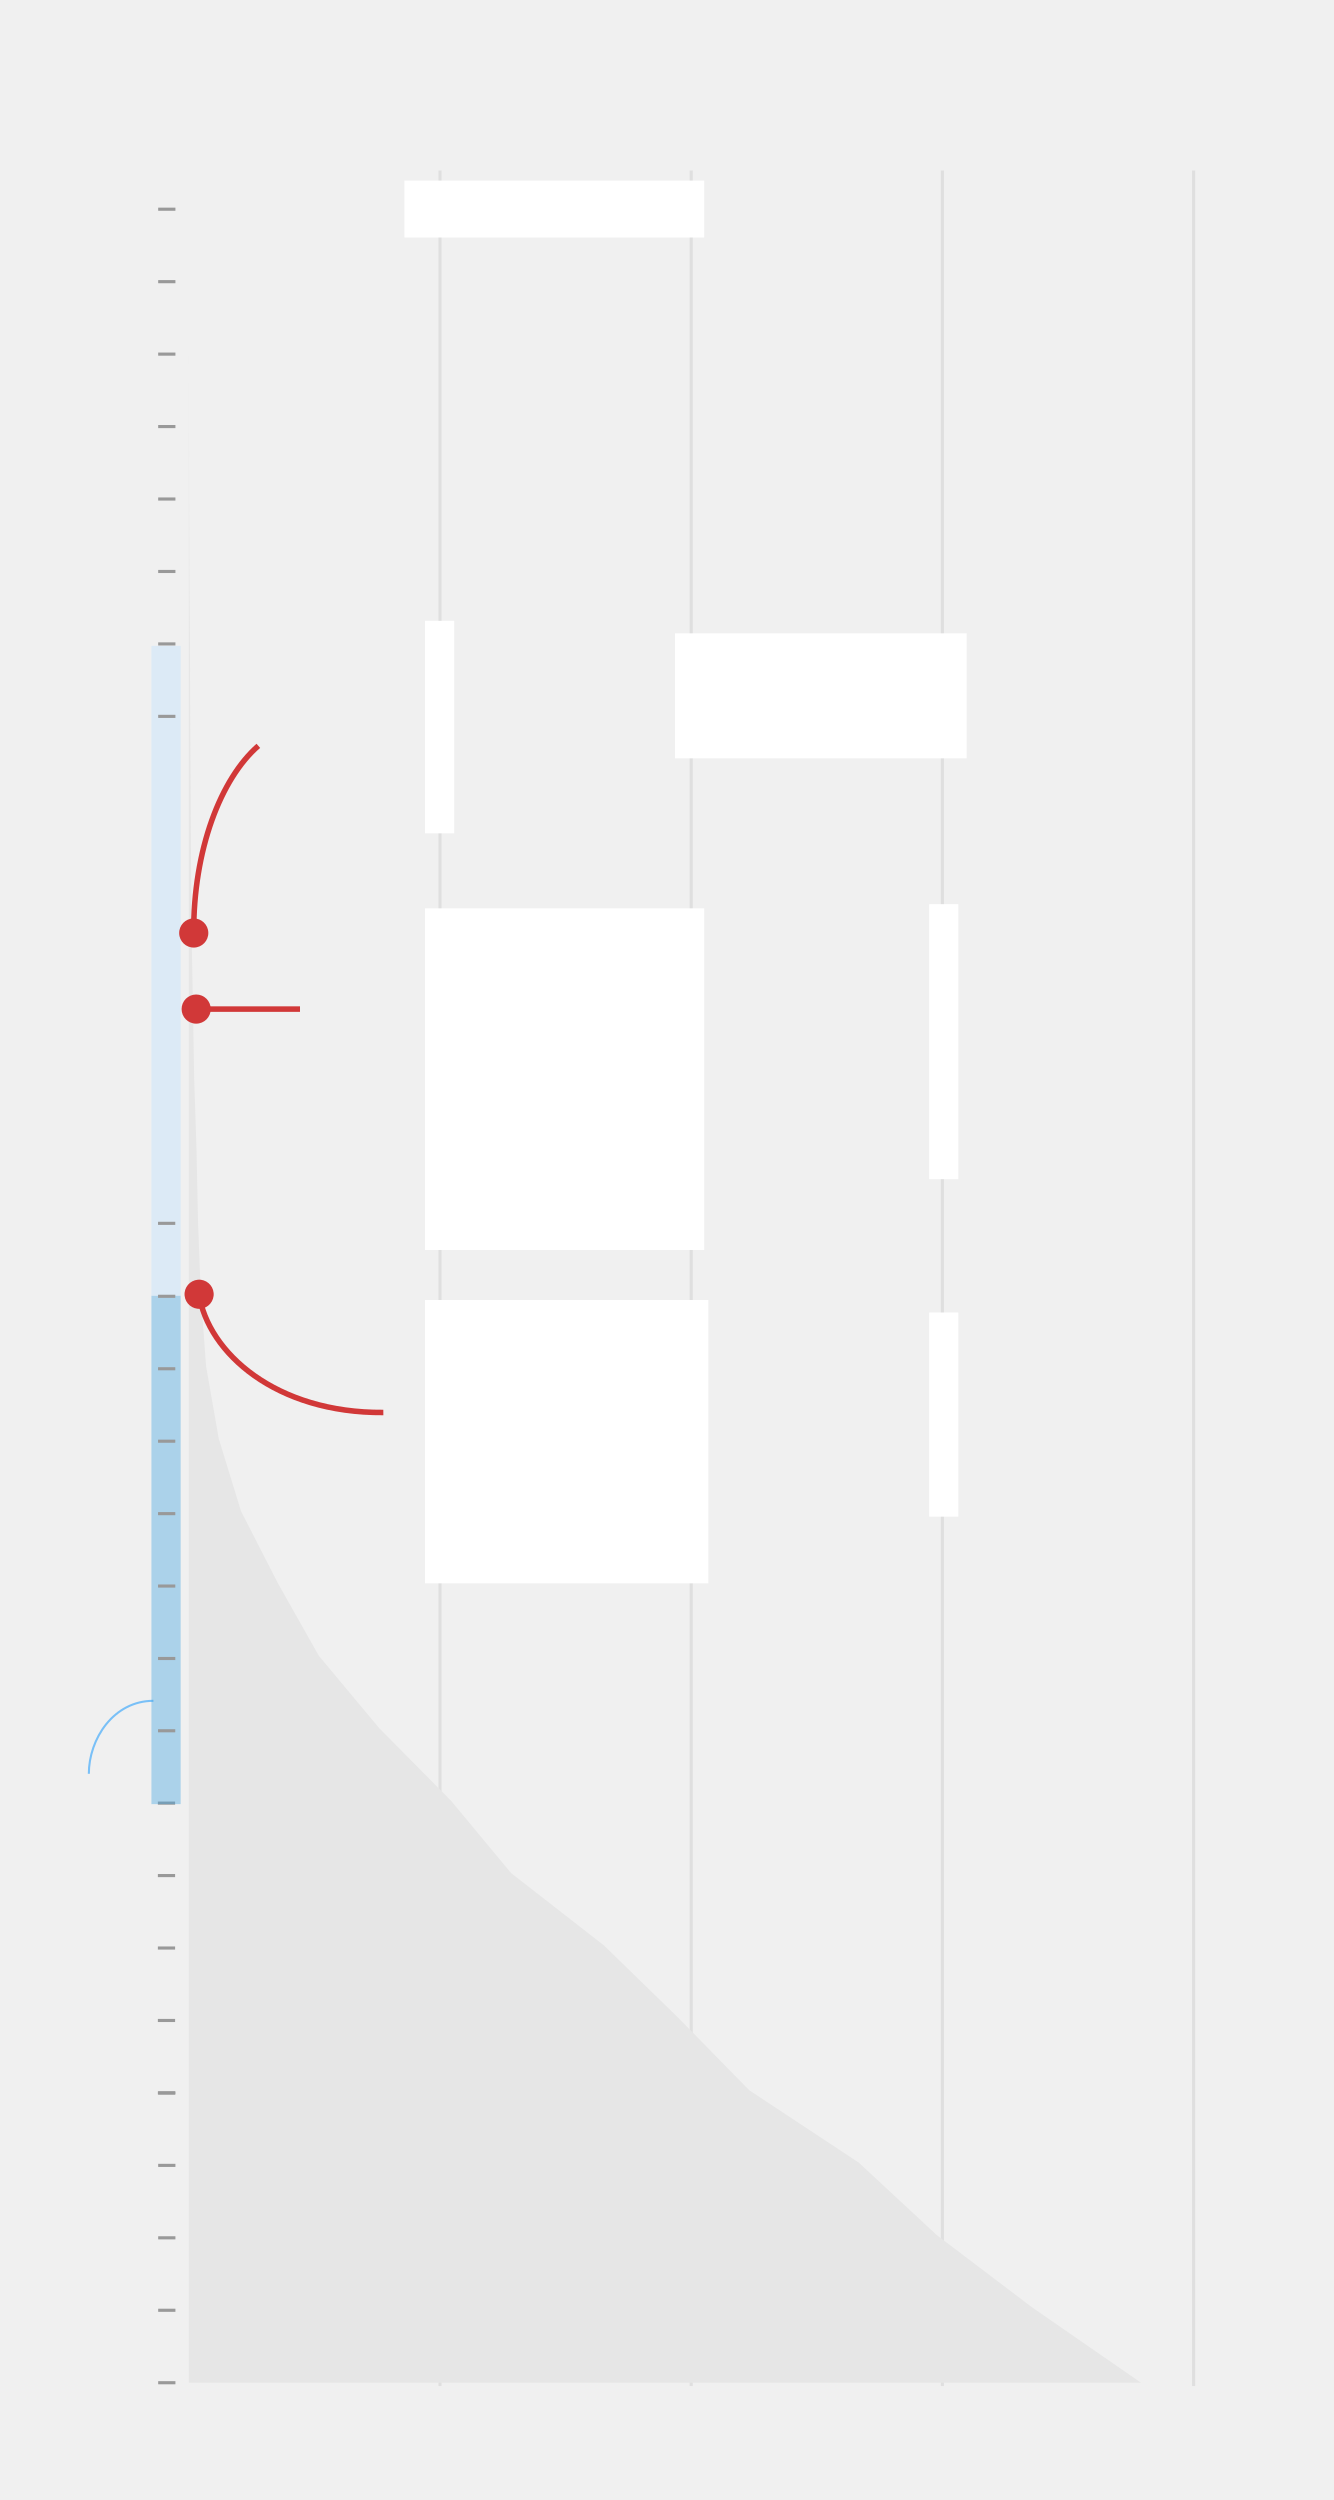
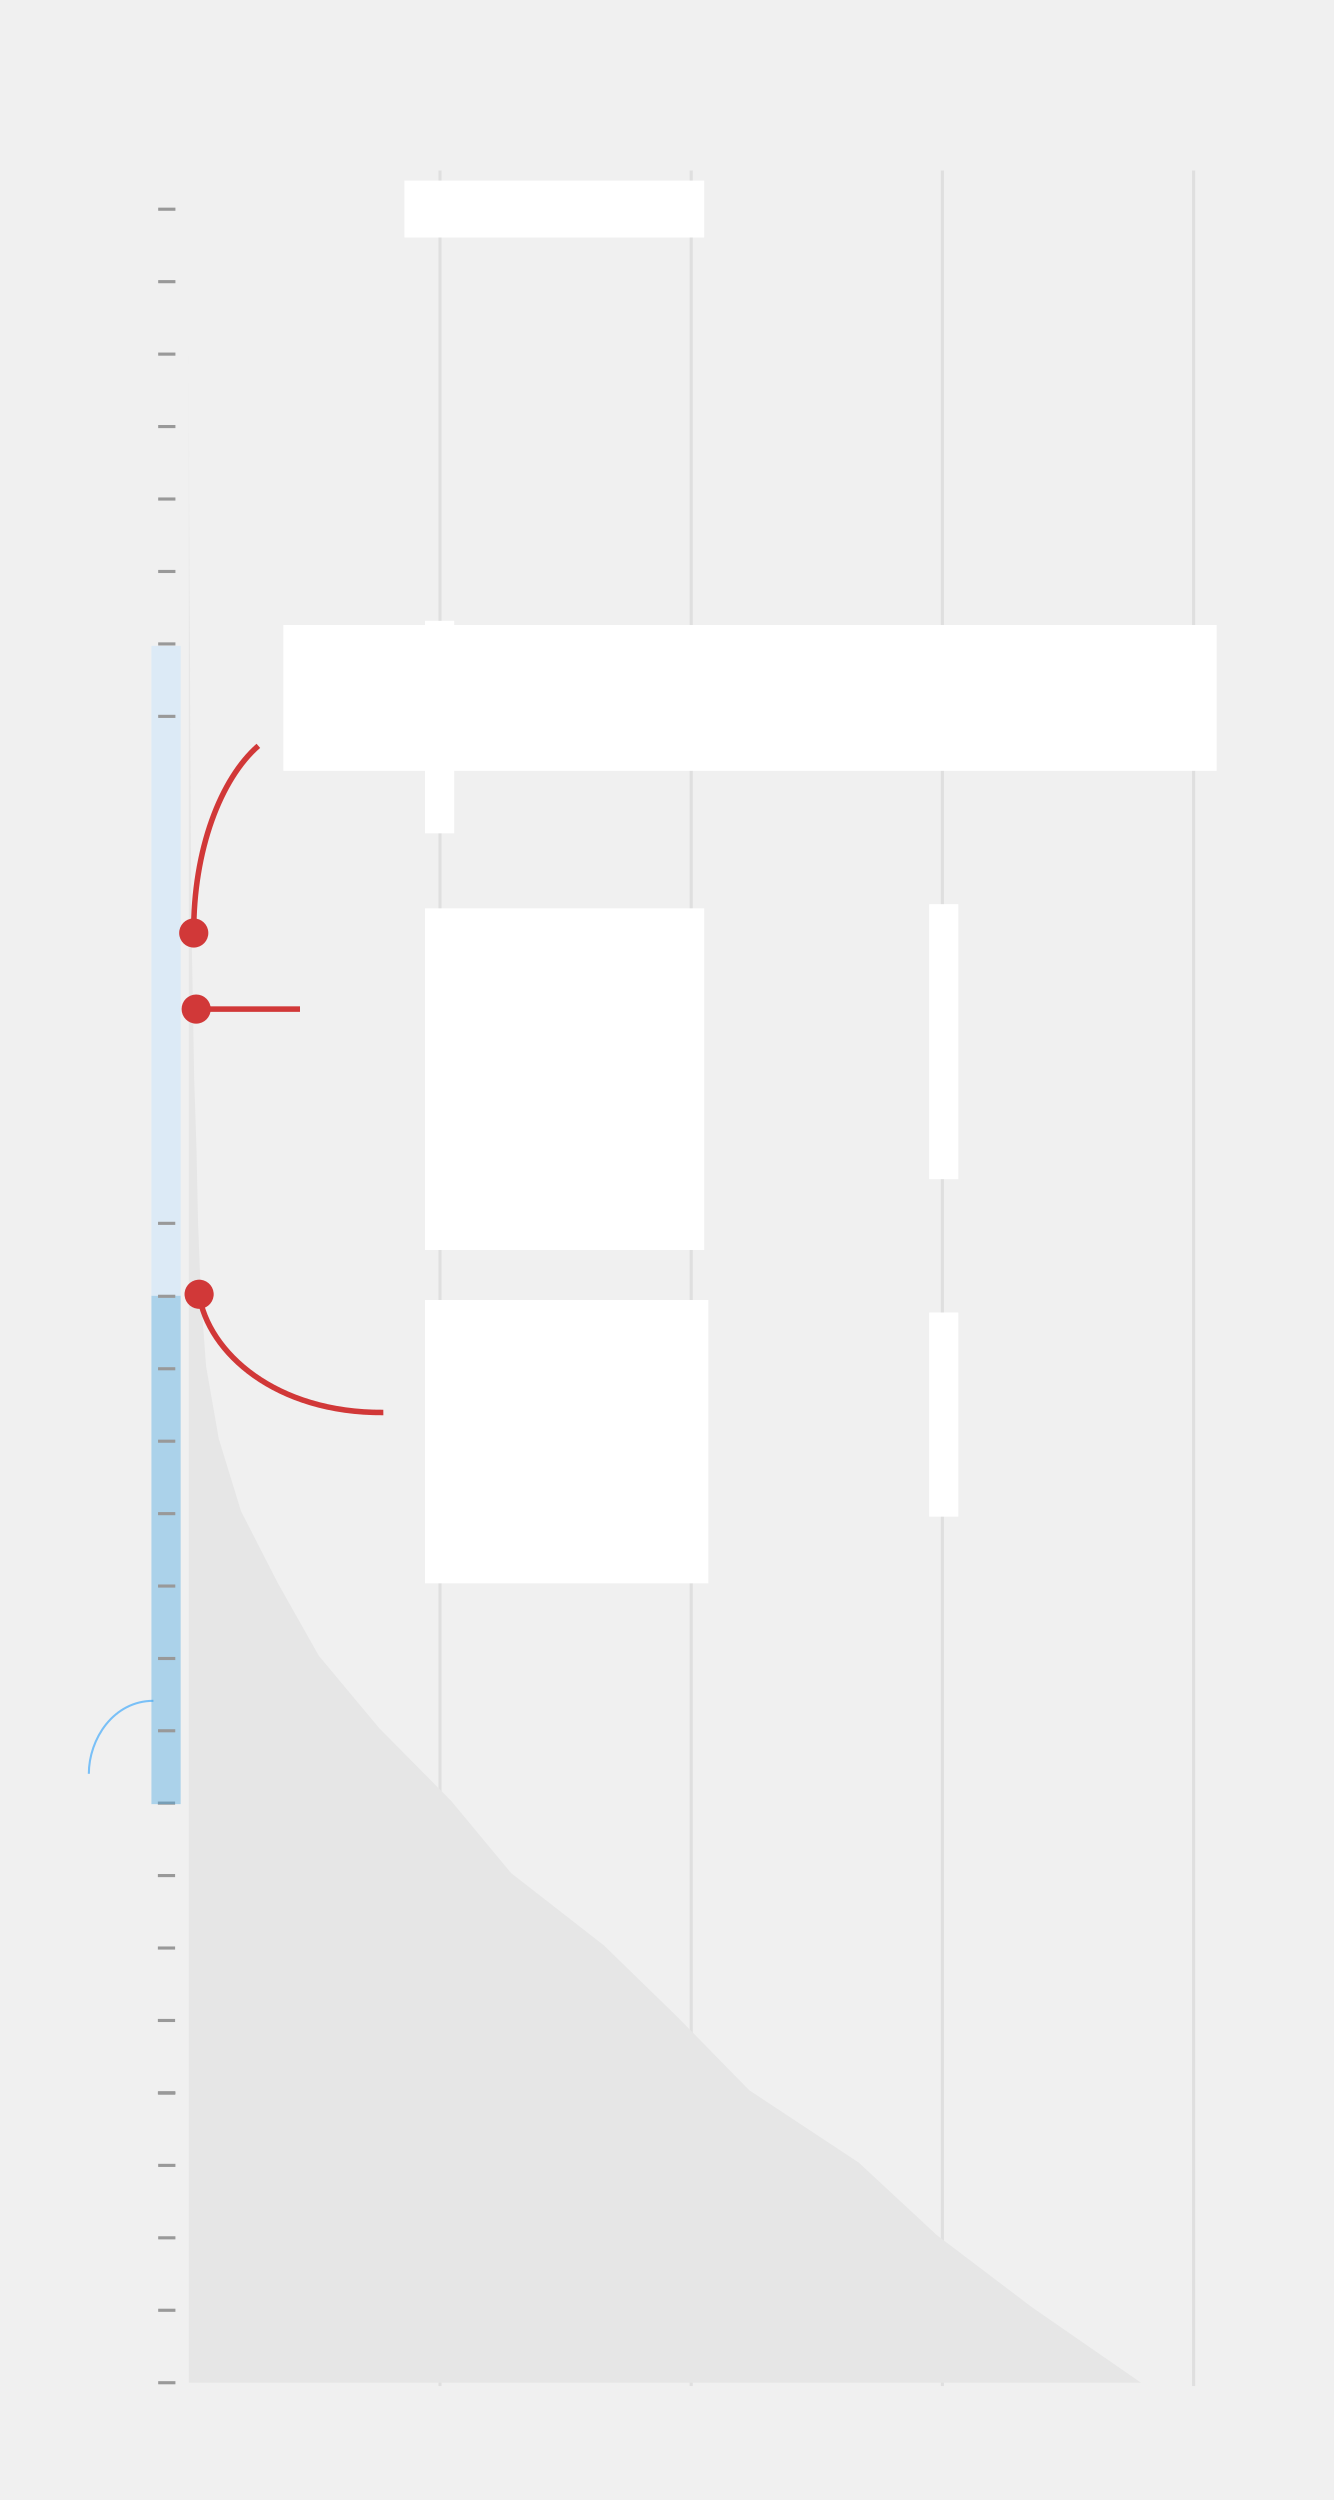
<svg xmlns="http://www.w3.org/2000/svg" version="1.2" baseProfile="tiny" id="g-penn-mobile-img" x="0px" y="0px" viewBox="0 0 320 600" xml:space="preserve">
  <g>
    <rect style="opacity:0.4;" x="-38.15" y="229.489" transform="matrix(-3.107446e-08 1 -1 -3.107446e-08 272.85 193.1497)" fill="#BDE1FF" width="156.001" height="7.022" />
    <line style="opacity:0.2;" fill="none" stroke="#999999" stroke-width="0.75" stroke-miterlimit="10" x1="165.89" y1="572.644" x2="165.89" y2="40.927" />
    <line style="opacity:0.2;" fill="none" stroke="#999999" stroke-width="0.75" stroke-miterlimit="10" x1="226.177" y1="572.644" x2="226.177" y2="40.927" />
    <line style="opacity:0.2;" fill="none" stroke="#999999" stroke-width="0.75" stroke-miterlimit="10" x1="105.603" y1="572.644" x2="105.603" y2="40.927" />
    <line style="opacity:0.2;" fill="none" stroke="#999999" stroke-width="0.75" stroke-miterlimit="10" x1="286.464" y1="572.644" x2="286.464" y2="40.927" />
    <polyline fill="#E6E6E6" points="45.323,49.863 45.323,67.241 45.328,84.619 45.353,101.996 45.388,119.374 45.452,136.752    45.586,154.115 45.641,171.493 45.75,188.871 45.839,206.249 45.973,223.626 46.3,241.004 46.588,258.382 47.158,275.76    47.525,293.137 48.185,310.515 49.46,327.893 52.5,345.271 57.831,362.648 66.724,380.026 76.529,397.404 91.03,414.782    108.23,432.159 122.662,449.537 144.965,466.915 162.809,484.293 179.83,501.671 206.131,519.048 224.828,536.426 247.751,553.804    273.843,571.854 45.323,571.854 45.323,115.669  " />
    <path fill="#E3DACB" stroke="#E3DACB" stroke-width="5" stroke-linecap="round" stroke-linejoin="round" stroke-miterlimit="10" d="   M69.413,178.886" />
    <line fill="none" stroke="#999999" stroke-width="0.75" stroke-miterlimit="10" x1="37.963" y1="50.212" x2="42.101" y2="50.212" />
    <line fill="none" stroke="#999999" stroke-width="0.75" stroke-miterlimit="10" x1="37.963" y1="67.6" x2="42.101" y2="67.6" />
    <rect x="97.064" y="43.341" fill="#FFFFFF" width="71.936" height="13.659" />
    <line fill="none" stroke="#999999" stroke-width="0.75" stroke-miterlimit="10" x1="37.963" y1="84.988" x2="42.101" y2="84.988" />
    <line fill="none" stroke="#999999" stroke-width="0.75" stroke-miterlimit="10" x1="37.963" y1="102.376" x2="42.101" y2="102.376" />
    <line fill="none" stroke="#999999" stroke-width="0.75" stroke-miterlimit="10" x1="37.963" y1="119.765" x2="42.101" y2="119.765" />
    <line fill="none" stroke="#999999" stroke-width="0.75" stroke-miterlimit="10" x1="37.963" y1="137.153" x2="42.101" y2="137.153" />
    <line fill="none" stroke="#999999" stroke-width="0.75" stroke-miterlimit="10" x1="37.963" y1="154.541" x2="42.101" y2="154.541" />
    <line fill="none" stroke="#999999" stroke-width="0.75" stroke-miterlimit="10" x1="37.963" y1="171.929" x2="42.101" y2="171.929" />
    <line fill="none" stroke="#999999" stroke-width="0.75" stroke-miterlimit="10" x1="37.964" y1="502.302" x2="42.101" y2="502.302" />
    <line fill="none" stroke="#999999" stroke-width="0.75" stroke-miterlimit="10" x1="37.964" y1="519.69" x2="42.101" y2="519.69" />
    <line fill="none" stroke="#999999" stroke-width="0.75" stroke-miterlimit="10" x1="37.964" y1="537.078" x2="42.101" y2="537.078" />
    <line fill="none" stroke="#999999" stroke-width="0.75" stroke-miterlimit="10" x1="37.964" y1="554.466" x2="42.101" y2="554.466" />
    <line fill="none" stroke="#999999" stroke-width="0.75" stroke-miterlimit="10" x1="37.964" y1="571.854" x2="42.101" y2="571.854" />
    <path fill="none" stroke="#79C0F7" stroke-width="0.5" stroke-miterlimit="10" d="M36.819,408.195   c-9.581,0-15.498,9.17-15.498,17.516" />
    <line fill="none" stroke="#999999" stroke-width="0.75" stroke-miterlimit="10" x1="37.888" y1="432.75" x2="42.026" y2="432.75" />
    <line fill="none" stroke="#999999" stroke-width="0.75" stroke-miterlimit="10" x1="37.888" y1="450.138" x2="42.026" y2="450.138" />
    <line fill="none" stroke="#999999" stroke-width="0.75" stroke-miterlimit="10" x1="37.888" y1="467.526" x2="42.026" y2="467.526" />
    <line fill="none" stroke="#999999" stroke-width="0.75" stroke-miterlimit="10" x1="37.888" y1="484.914" x2="42.026" y2="484.914" />
    <line fill="none" stroke="#999999" stroke-width="0.75" stroke-miterlimit="10" x1="37.888" y1="502.302" x2="42.026" y2="502.302" />
    <rect style="opacity:0.4;" x="-21.15" y="368.489" transform="matrix(-2.490831e-06 1 -1 -2.490831e-06 411.8492 332.1507)" fill="#44A6E0" width="121.999" height="7.022" />
    <line fill="none" stroke="#999999" stroke-width="0.75" stroke-miterlimit="10" x1="37.926" y1="293.602" x2="42.063" y2="293.602" />
    <line fill="none" stroke="#999999" stroke-width="0.75" stroke-miterlimit="10" x1="37.926" y1="415.384" x2="42.063" y2="415.384" />
    <line fill="none" stroke="#999999" stroke-width="0.75" stroke-miterlimit="10" x1="37.931" y1="311.112" x2="42.069" y2="311.112" />
    <line fill="none" stroke="#999999" stroke-width="0.75" stroke-miterlimit="10" x1="37.931" y1="328.5" x2="42.069" y2="328.5" />
    <line fill="none" stroke="#999999" stroke-width="0.75" stroke-miterlimit="10" x1="37.931" y1="345.888" x2="42.069" y2="345.888" />
    <line fill="none" stroke="#999999" stroke-width="0.75" stroke-miterlimit="10" x1="37.931" y1="363.276" x2="42.069" y2="363.276" />
    <line fill="none" stroke="#999999" stroke-width="0.75" stroke-miterlimit="10" x1="37.931" y1="380.65" x2="42.069" y2="380.65" />
    <line fill="none" stroke="#999999" stroke-width="0.75" stroke-miterlimit="10" x1="37.931" y1="398.038" x2="42.069" y2="398.038" />
    <g>
      <path fill="none" stroke="#D13838" stroke-width="1.33" stroke-miterlimit="10" d="M62,179    c-8.983,7.829-15.643,24.937-15.51,45.096" />
      <g>
        <path fill="#D13838" d="M42.999,223.995c0.041,1.932,1.641,3.466,3.574,3.425c1.932-0.041,3.466-1.641,3.425-3.574     c-0.041-1.932-1.641-3.466-3.574-3.425C44.492,220.462,42.958,222.062,42.999,223.995z" />
      </g>
    </g>
    <g>
      <line fill="none" stroke="#D13838" stroke-width="1.33" stroke-miterlimit="10" x1="46.906" y1="242.18" x2="72" y2="242.179" />
      <g>
        <path fill="#D13838" d="M47.081,245.68c-1.933,0-3.5-1.567-3.5-3.5s1.567-3.5,3.5-3.5s3.5,1.567,3.5,3.5     C50.581,244.112,49.014,245.68,47.081,245.68z" />
      </g>
    </g>
    <rect x="102" y="149" fill="#FFFFFF" width="7" height="51" />
    <rect x="162" y="152" fill="#FFFFFF" width="70" height="30" />
    <rect x="102" y="218" fill="#FFFFFF" width="67" height="82" />
    <rect x="223" y="217" fill="#FFFFFF" width="7" height="66" />
+     <rect x="68" y="150" fill="#FFFFFF" width="224" height="35" />
    <rect x="102" y="312" fill="#FFFFFF" width="68" height="68" />
    <rect x="223" y="315" fill="#FFFFFF" width="7" height="49" />
    <g>
      <path fill="none" stroke="#D13838" stroke-width="1.33" stroke-miterlimit="10" d="M92,338.998    c-25.65,0.18-42.111-14.22-44.271-28.55" />
      <g>
        <path fill="#D13838" d="M51.275,310.32c-0.166-1.926-1.862-3.353-3.788-3.187c-1.926,0.166-3.353,1.862-3.187,3.788     c0.166,1.926,1.862,3.353,3.788,3.186S51.441,312.246,51.275,310.32z" />
      </g>
    </g>
  </g>
  <style>
#g-penn-mobile-img rect, #g-penn-mobile-img circle, #g-penn-mobile-img path, #g-penn-mobile-img line, #g-penn-mobile-img polyline { vector-effect: non-scaling-stroke; }
</style>
</svg>
